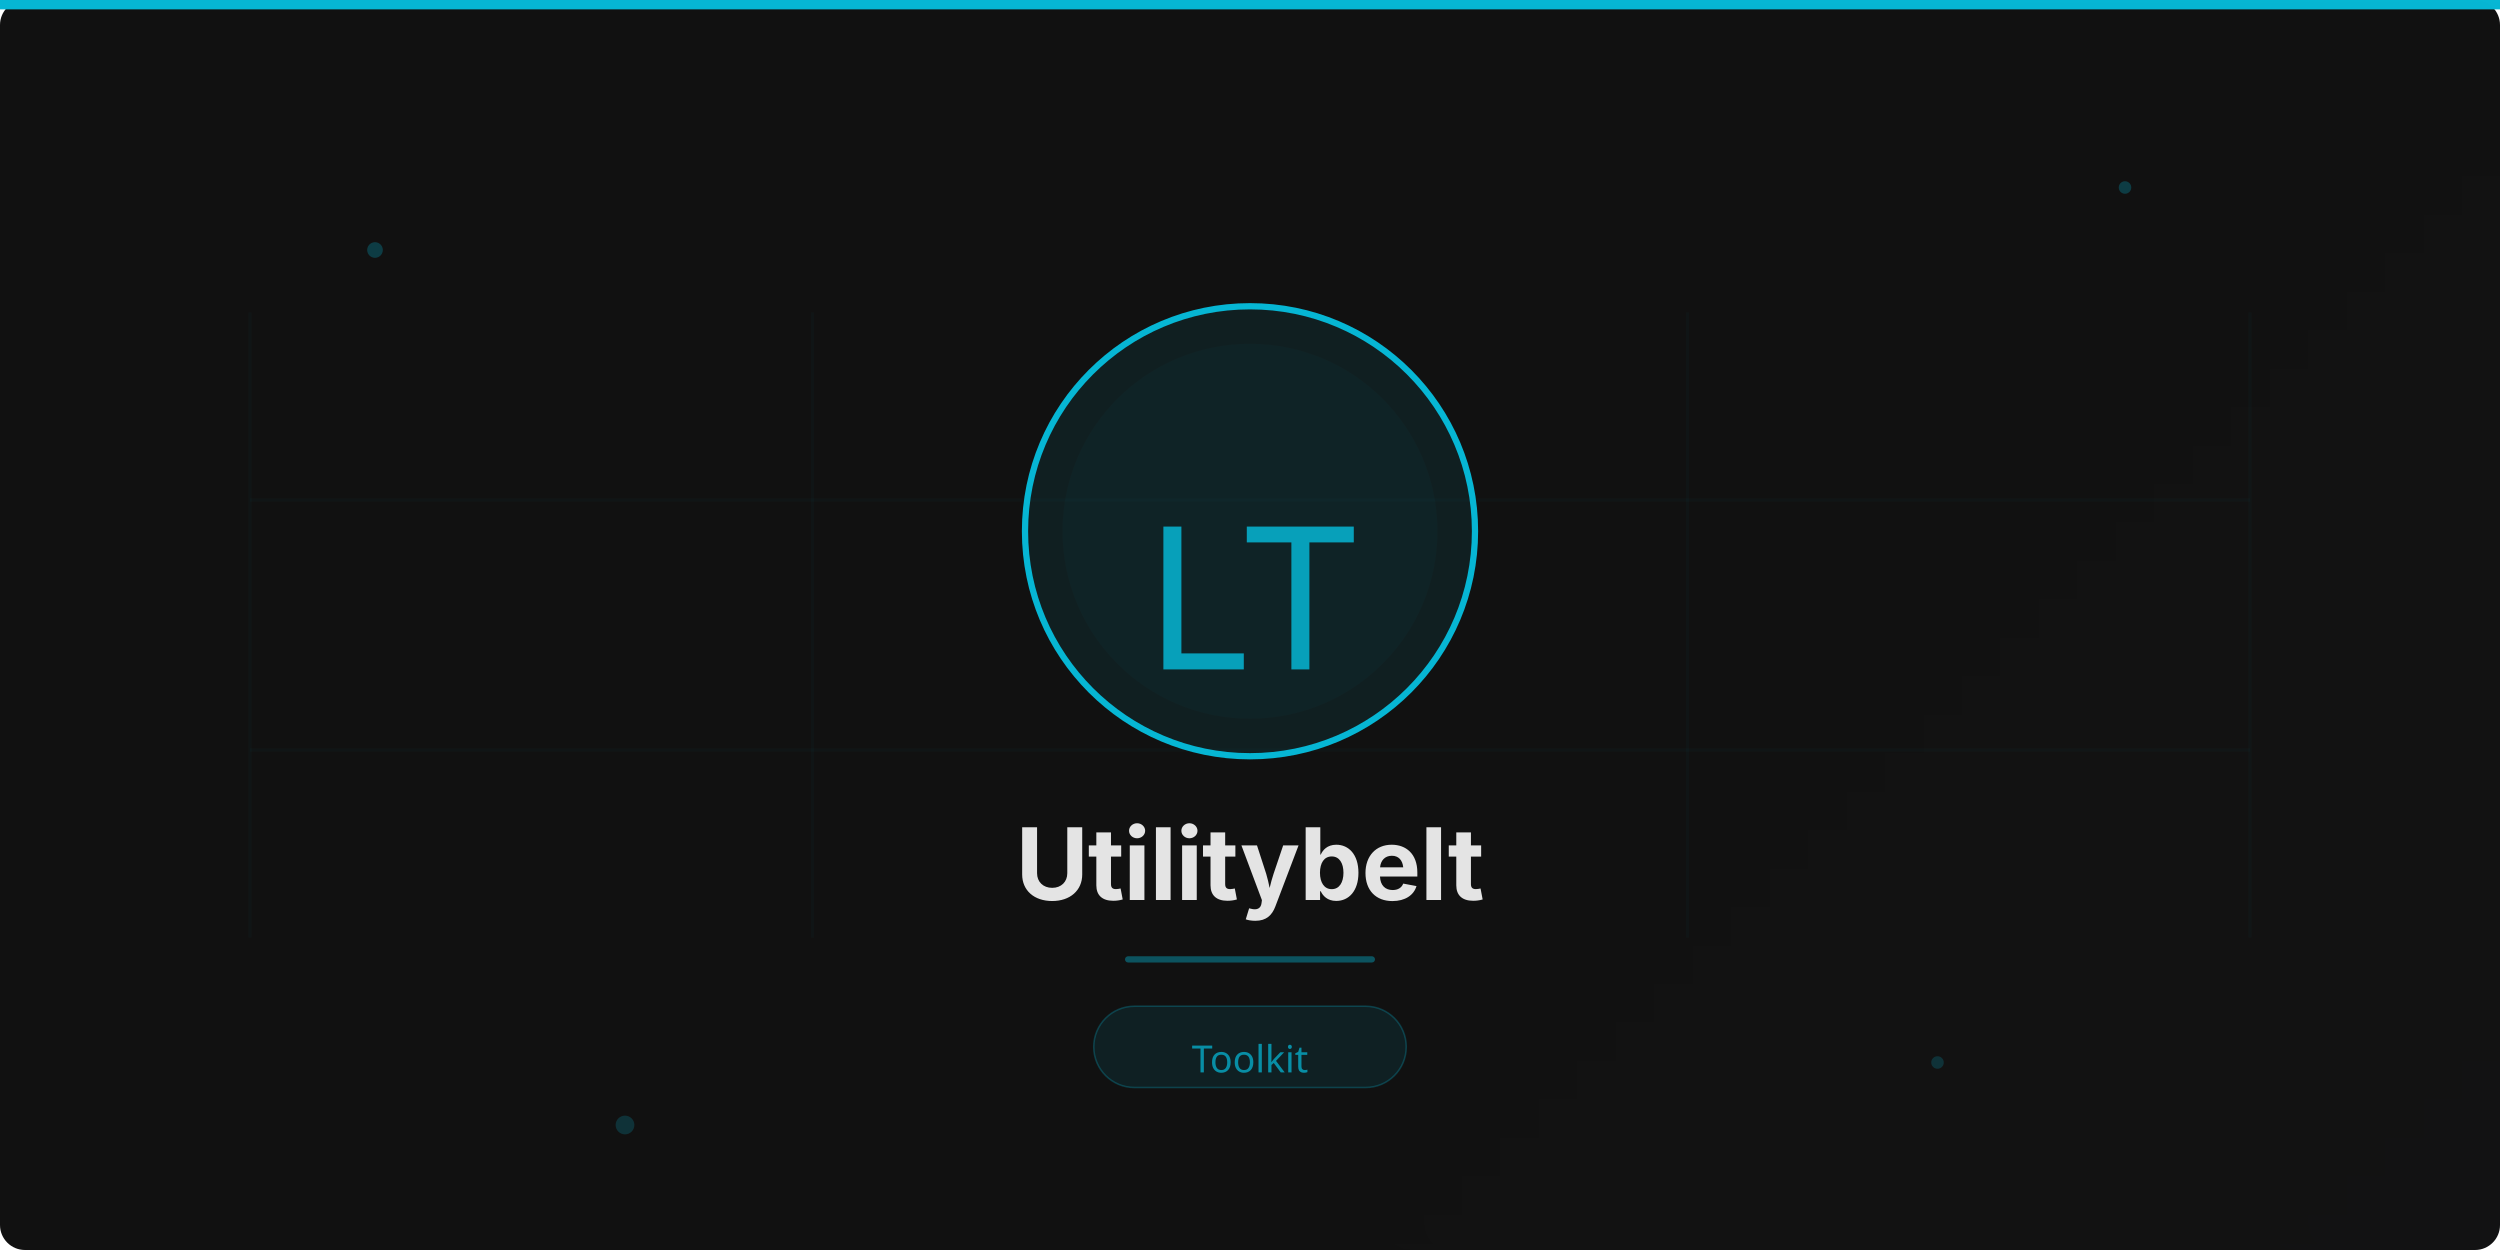
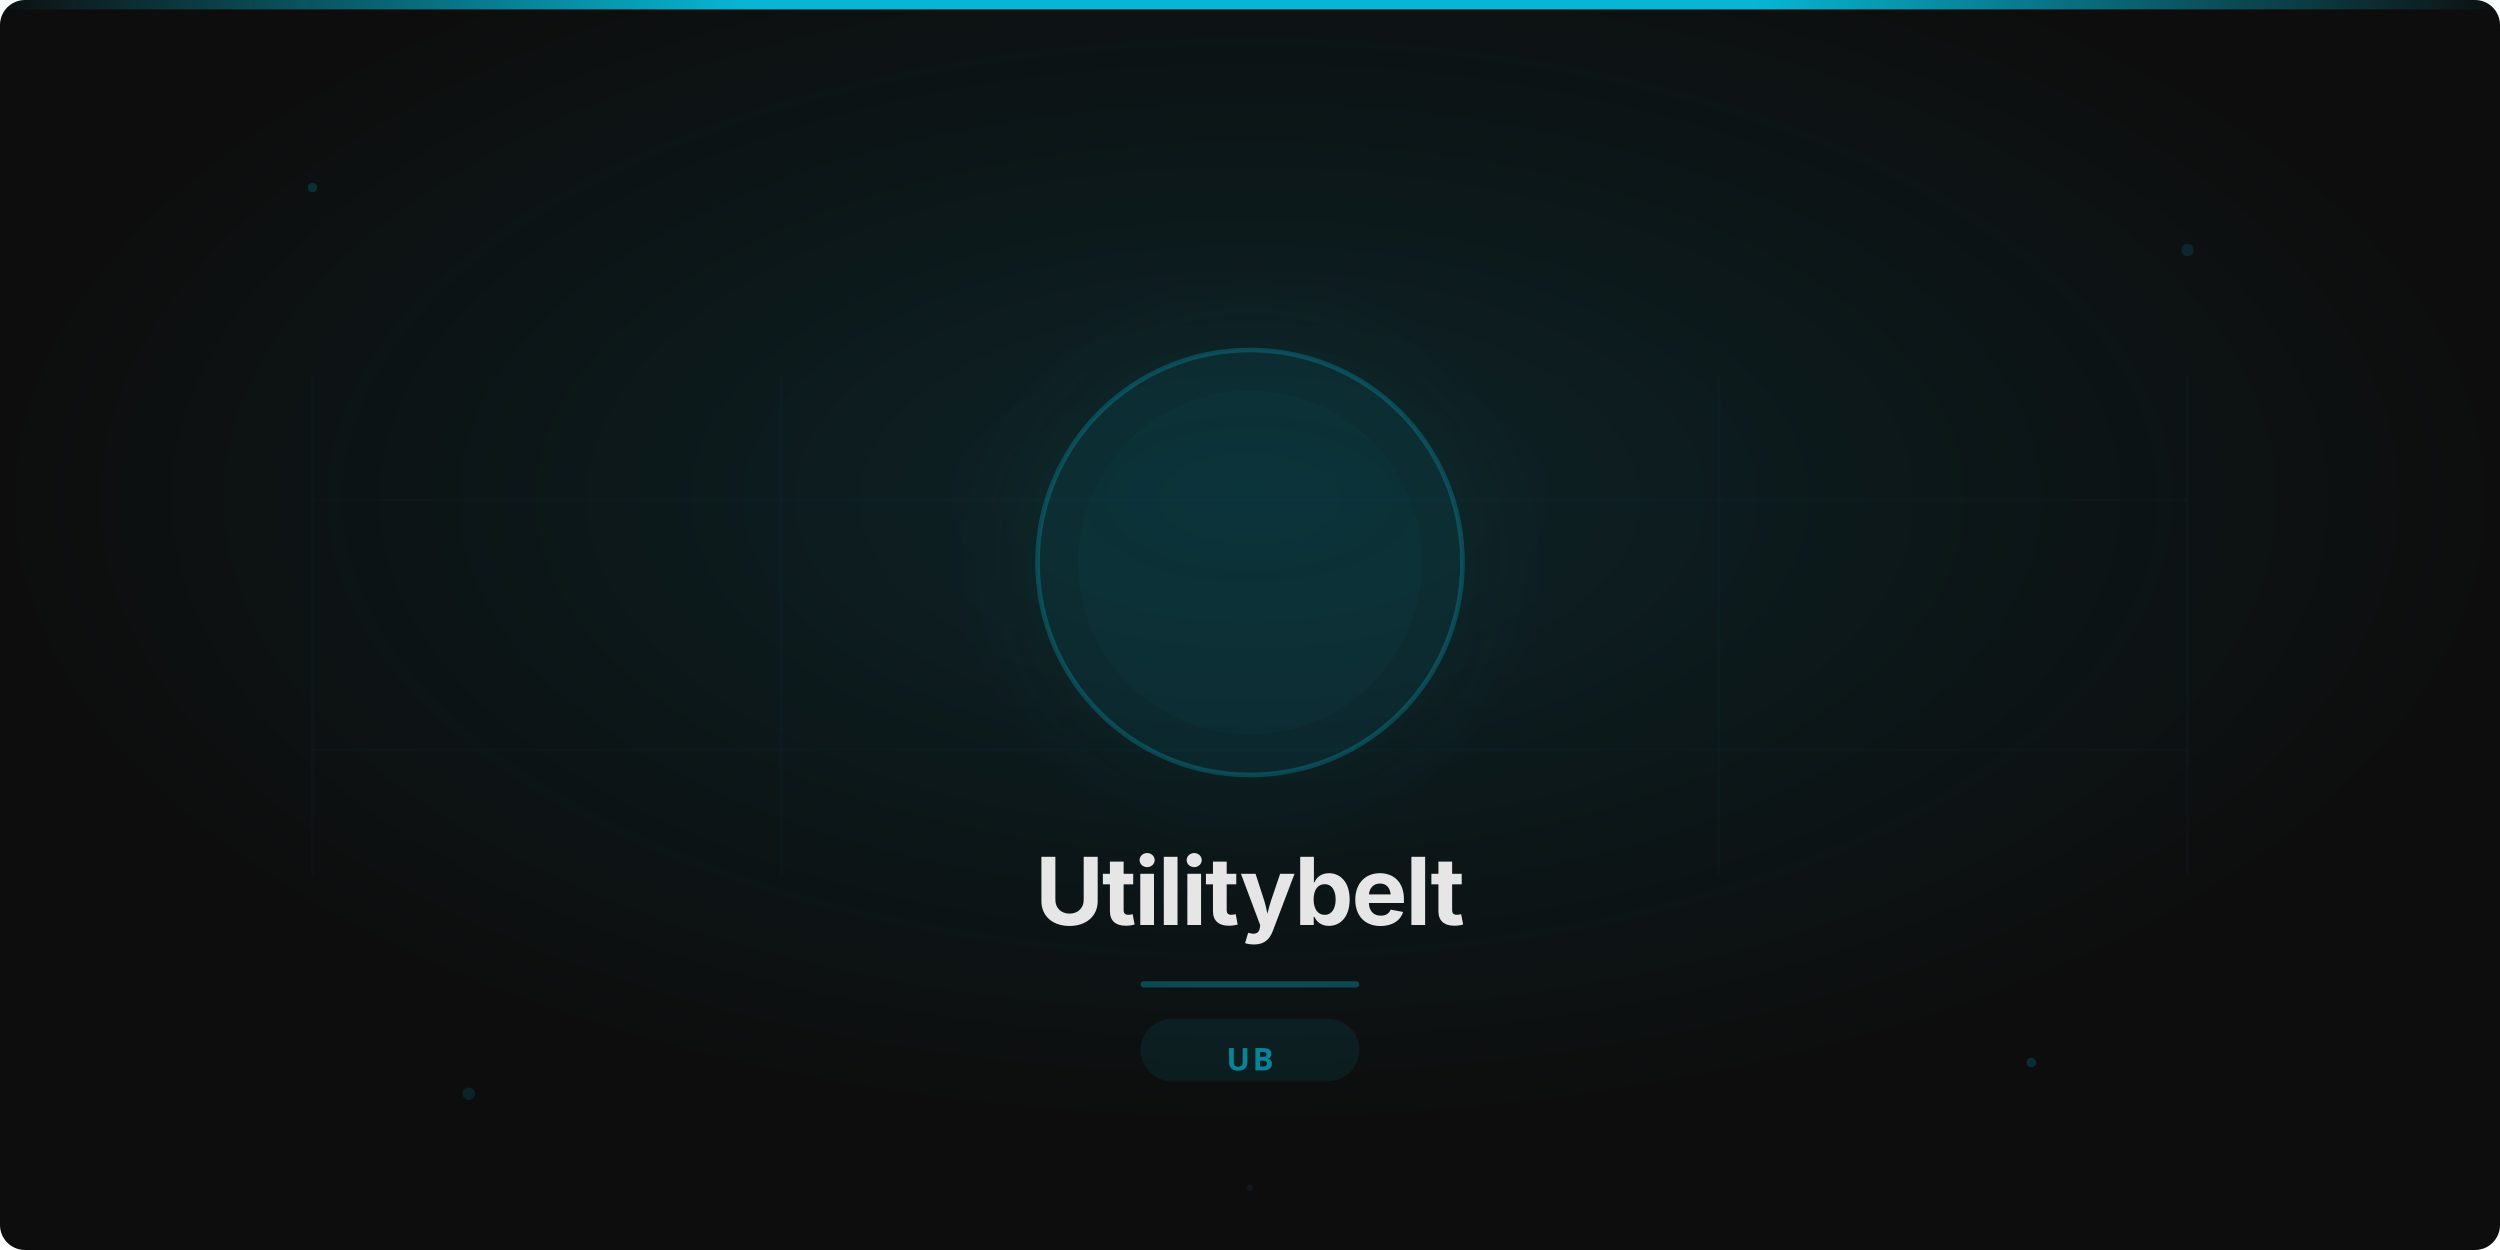
<svg xmlns="http://www.w3.org/2000/svg" width="800" height="400" viewBox="0 0 800 400" fill="none">
  <defs>
-     <linearGradient id="bg" x1="0" y1="0" x2="800" y2="400">
-       <stop offset="0%" stop-color="#111" />
-       <stop offset="50%" stop-color="#06b6d411" />
-       <stop offset="100%" stop-color="#111" />
-     </linearGradient>
-     <linearGradient id="accent" x1="0" y1="0" x2="100" y2="100">
-       <stop offset="0%" stop-color="#06b6d4" />
-       <stop offset="100%" stop-color="#06b6d488" />
-     </linearGradient>
-     <linearGradient id="glow" x1="400" y1="400" x2="400" y2="0">
+     <radialGradient id="glow_utilitybelt" cx="50%" cy="40%" r="50%">
+       <stop offset="0%" stop-color="#06b6d422" />
+       <stop offset="100%" stop-color="#06b6d400" />
+     </radialGradient>
+     <linearGradient id="bar_utilitybelt" x1="0" y1="0" x2="1" y2="0">
      <stop offset="0%" stop-color="#06b6d400" />
-       <stop offset="60%" stop-color="#06b6d408" />
+       <stop offset="30%" stop-color="#06b6d4" />
+       <stop offset="70%" stop-color="#06b6d4" />
      <stop offset="100%" stop-color="#06b6d400" />
    </linearGradient>
+     <filter id="f_utilitybelt">
+       <feGaussianBlur in="SourceGraphic" stdDeviation="12" />
+     </filter>
  </defs>
-   <rect width="800" height="400" fill="url(#bg)" rx="8" />
-   <ellipse cx="400" cy="350" rx="300" ry="120" fill="url(#glow)" />
-   <rect x="0" y="0" width="800" height="3" fill="url(#accent)" />
-   <circle cx="120" cy="80" r="2.5" fill="#06b6d444" />
-   <circle cx="680" cy="60" r="2" fill="#06b6d444" />
-   <circle cx="200" cy="360" r="3" fill="#06b6d433" />
-   <circle cx="620" cy="340" r="2" fill="#06b6d433" />
-   <line x1="80" y1="100" x2="80" y2="300" stroke="#06b6d408" stroke-width="1" />
-   <line x1="260" y1="100" x2="260" y2="300" stroke="#06b6d408" stroke-width="1" />
-   <line x1="540" y1="100" x2="540" y2="300" stroke="#06b6d408" stroke-width="1" />
-   <line x1="720" y1="100" x2="720" y2="300" stroke="#06b6d408" stroke-width="1" />
-   <line x1="80" y1="160" x2="720" y2="160" stroke="#06b6d408" stroke-width="1" />
-   <line x1="80" y1="240" x2="720" y2="240" stroke="#06b6d408" stroke-width="1" />
-   <circle cx="400" cy="170" r="72" fill="#06b6d415" stroke="#06b6d4" stroke-width="2" />
-   <circle cx="400" cy="170" r="60" fill="#06b6d408" />
-   <text x="400" y="192" font-family="system-ui,sans-serif" font-size="64" fill="#06b6d4" text-anchor="middle" dominant-baseline="middle" opacity="0.85">LT</text>
-   <text x="400" y="288" font-family="system-ui,-apple-system,sans-serif" font-size="32" font-weight="700" fill="#eee" text-anchor="middle" letter-spacing="-0.3" opacity="0.95">Utilitybelt</text>
-   <rect x="360" y="306" width="80" height="2" rx="1" fill="#06b6d466" />
-   <rect x="350" y="322" width="100" height="26" rx="13" fill="#06b6d418" stroke="#06b6d444" stroke-width="0.5" />
-   <text x="400" y="339" font-family="system-ui,sans-serif" font-size="12" fill="#06b6d4bb" text-anchor="middle" dominant-baseline="middle" font-weight="500">Toolkit</text>
+   <rect width="800" height="400" fill="#0d0d0d" rx="8" />
+   <rect width="800" height="400" fill="url(#glow_utilitybelt)" rx="8" />
+   <rect x="0" y="0" width="800" height="3" fill="url(#bar_utilitybelt)" />
+   <circle cx="100" cy="60" r="1.5" fill="#06b6d433" />
+   <circle cx="700" cy="80" r="2" fill="#06b6d422" />
+   <circle cx="150" cy="350" r="2" fill="#06b6d422" />
+   <circle cx="650" cy="340" r="1.5" fill="#06b6d433" />
+   <circle cx="400" cy="380" r="1" fill="#06b6d415" />
+   <line x1="100" y1="120" x2="100" y2="280" stroke="#06b6d406" stroke-width="1" />
+   <line x1="250" y1="120" x2="250" y2="280" stroke="#06b6d406" stroke-width="1" />
+   <line x1="550" y1="120" x2="550" y2="280" stroke="#06b6d406" stroke-width="1" />
+   <line x1="700" y1="120" x2="700" y2="280" stroke="#06b6d406" stroke-width="1" />
+   <line x1="100" y1="160" x2="700" y2="160" stroke="#06b6d406" stroke-width="1" />
+   <line x1="100" y1="240" x2="700" y2="240" stroke="#06b6d406" stroke-width="1" />
+   <circle cx="400" cy="180" r="82" fill="#06b6d408" filter="url(#f_utilitybelt)" />
+   <circle cx="400" cy="180" r="68" fill="#06b6d410" stroke="#06b6d444" stroke-width="1.5" />
+   <circle cx="400" cy="180" r="55" fill="#06b6d408" />
+   <g transform="translate(400, 180)">
+     {path_tags}
+   </g>
+   <text x="400" y="296" font-family="system-ui,-apple-system,sans-serif" font-size="30" font-weight="700" fill="#f0f0f0" text-anchor="middle" letter-spacing="-0.02em" opacity="0.95">Utilitybelt</text>
+   <rect x="365" y="314" width="70" height="2" rx="1" fill="#06b6d455" />
+   <rect x="365" y="326" width="70" height="20" rx="10" fill="#06b6d415" />
+   <text x="400" y="339" font-family="system-ui,sans-serif" font-size="10" fill="#06b6d4aa" text-anchor="middle" dominant-baseline="middle" font-weight="600" letter-spacing="0.08em">UB</text>
</svg>
